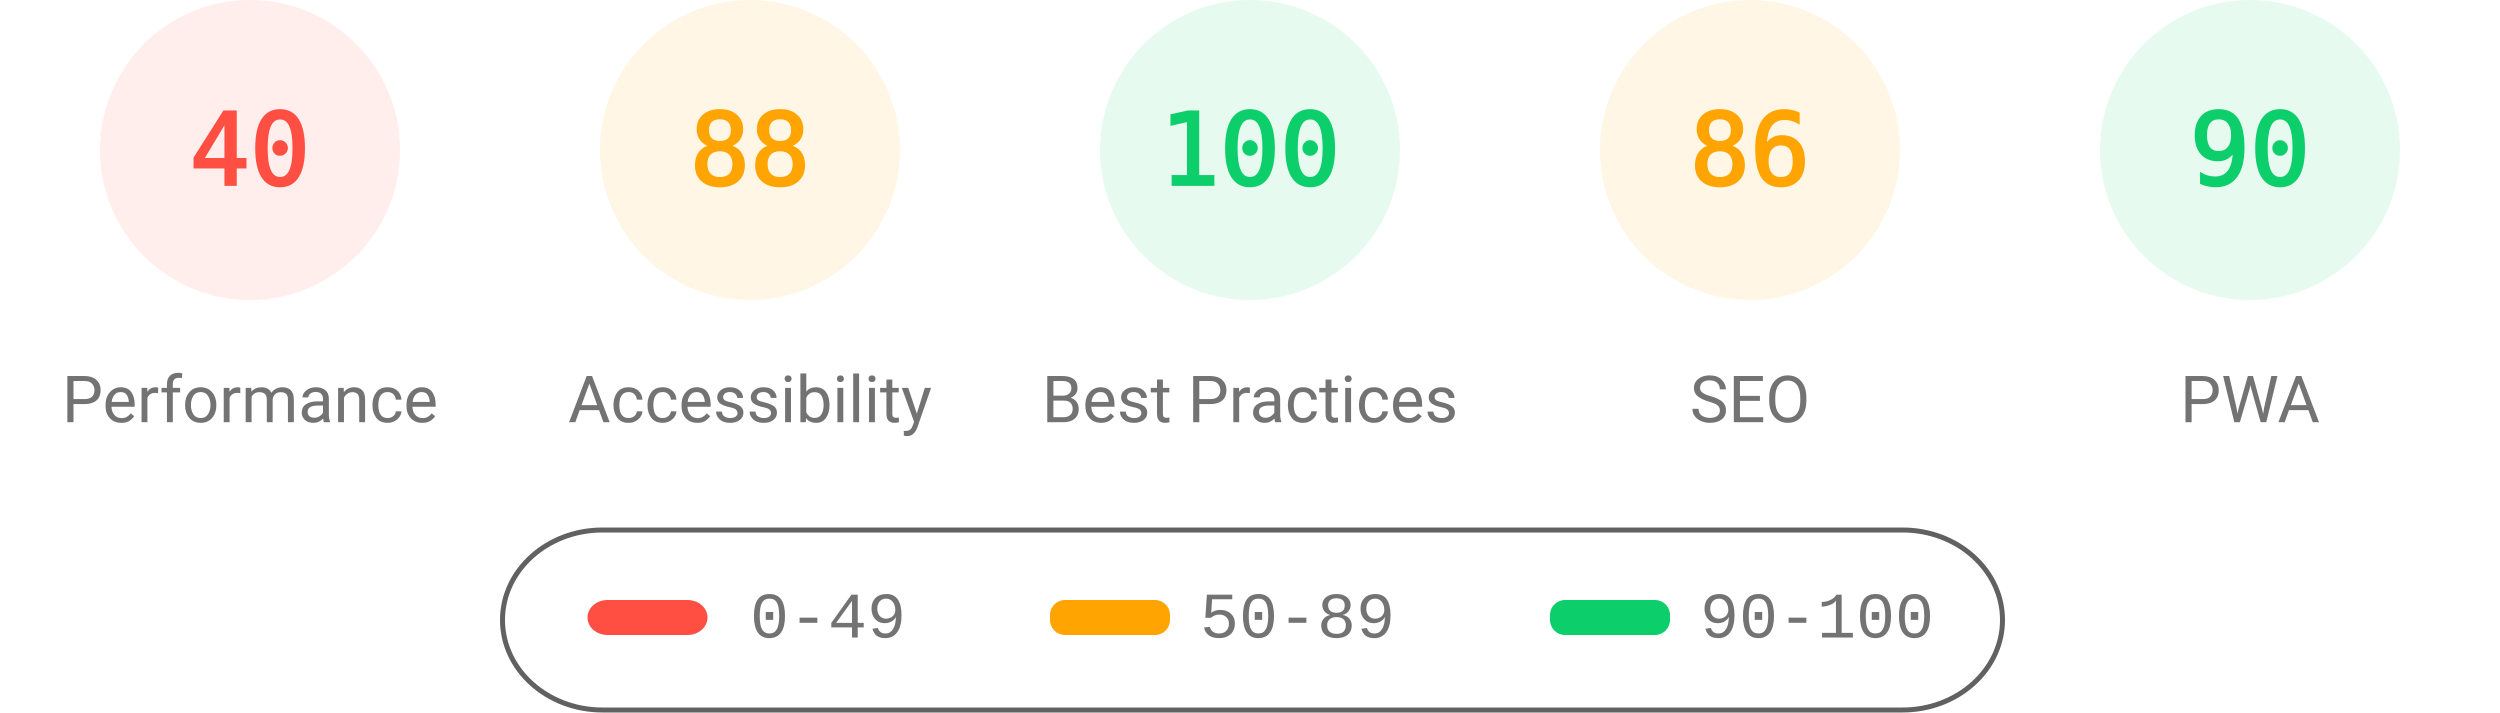
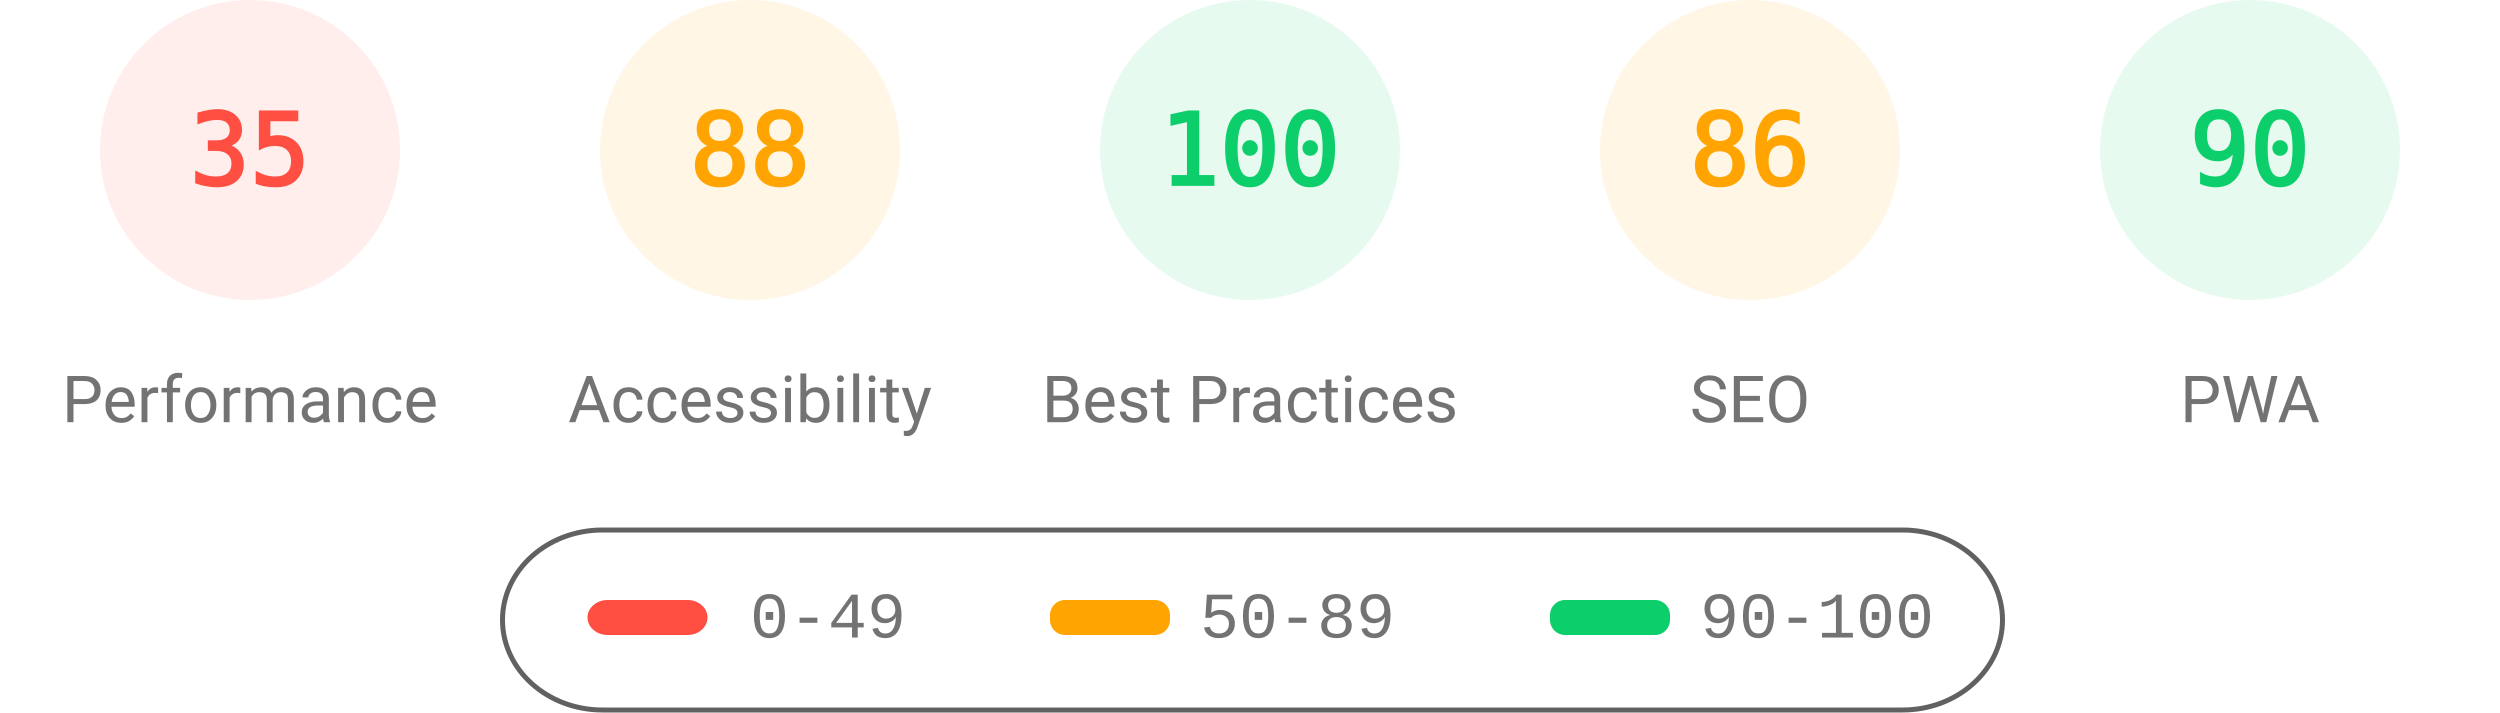
<svg xmlns="http://www.w3.org/2000/svg" fill="none" width="1000" height="285">
  <style>.gauge-base{opacity:.1}.gauge-arc{fill:none;animation-delay:250ms;stroke-linecap:round;transform:rotate(-90deg);transform-origin:100px 60px;animation:load-gauge 1s ease forwards}.guage-text{font-size:40px;font-family:monospace;text-align:center}.guage-red{color:#ff4e42;fill:#ff4e42;stroke:#ff4e42}.guage-orange{color:#ffa400;fill:#ffa400;stroke:#ffa400}.guage-green{color:#0cce6b;fill:#0cce6b;stroke:#0cce6b}.guage-undefined{color:#5c5c5c;fill:#5c5c5c;stroke:#5c5c5c}.guage-title{color:#737373;fill:#737373;stroke:none;font-size:26px;line-height:26px;font-family:Roboto,Halvetica,Arial,sans-serif}@keyframes load-gauge{from{stroke-dasharray:0 352.858}}</style>
  <svg class="guage-div guage-perf guage-red" viewBox="0 0 200 200" width="200" height="200">
    <circle class="gauge-base" r="56" cx="100" cy="60" stroke-width="8" />
-     <circle class="gauge-arc guage-arc-1" r="56" cx="100" cy="60" stroke-width="8" style="stroke-dasharray:140.743,351.858" />
-     <text class="guage-text" x="100" y="60" alignment-baseline="central" dominant-baseline="central" text-anchor="middle">40</text>
+     <circle class="gauge-arc guage-arc-1" r="56" cx="100" cy="60" stroke-width="8" style="stroke-dasharray:123.15,351.858" />
+     <text class="guage-text" x="100" y="60" alignment-baseline="central" dominant-baseline="central" text-anchor="middle">35</text>
    <text class="guage-title" x="100" y="160" alignment-baseline="central" dominant-baseline="central" text-anchor="middle">Performance</text>
  </svg>
  <svg class="guage-div guage-acc guage-orange" viewBox="0 0 200 200" width="200" height="200" x="200">
    <circle class="gauge-base" r="56" cx="100" cy="60" stroke-width="8" />
    <circle class="gauge-arc guage-arc-2" r="56" cx="100" cy="60" stroke-width="8" style="stroke-dasharray:309.635,351.858" />
    <text class="guage-text" x="100" y="60" alignment-baseline="central" dominant-baseline="central" text-anchor="middle">88</text>
    <text class="guage-title" x="100" y="160" alignment-baseline="central" dominant-baseline="central" text-anchor="middle">Accessibility</text>
  </svg>
  <svg class="guage-div guage-best guage-green" viewBox="0 0 200 200" width="200" height="200" x="400">
    <circle class="gauge-base" r="56" cx="100" cy="60" stroke-width="8" />
    <circle class="gauge-arc guage-arc-3" r="56" cx="100" cy="60" stroke-width="8" style="stroke-dasharray:351.858,351.858" />
    <text class="guage-text" x="100" y="60" alignment-baseline="central" dominant-baseline="central" text-anchor="middle">100</text>
    <text class="guage-title" x="100" y="160" alignment-baseline="central" dominant-baseline="central" text-anchor="middle">Best Practices</text>
  </svg>
  <svg class="guage-div guage-seo guage-orange" viewBox="0 0 200 200" width="200" height="200" x="600">
    <circle class="gauge-base" r="56" cx="100" cy="60" stroke-width="8" />
    <circle class="gauge-arc guage-arc-4" r="56" cx="100" cy="60" stroke-width="8" style="stroke-dasharray:302.598,351.858" />
    <text class="guage-text" x="100" y="60" alignment-baseline="central" dominant-baseline="central" text-anchor="middle">86</text>
    <text class="guage-title" x="100" y="160" alignment-baseline="central" dominant-baseline="central" text-anchor="middle">SEO</text>
  </svg>
  <svg class="guage-div guage-pwa guage-green" viewBox="0 0 200 200" width="200" height="200" x="800">
    <circle class="gauge-base" r="56" cx="100" cy="60" stroke-width="8" />
    <circle class="gauge-arc guage-arc-4" r="56" cx="100" cy="60" stroke-width="8" style="stroke-dasharray:316.672,351.858" />
    <text class="guage-text" x="100" y="60" alignment-baseline="central" dominant-baseline="central" text-anchor="middle">90</text>
    <text class="guage-title" x="100" y="160" alignment-baseline="central" dominant-baseline="central" text-anchor="middle">PWA</text>
  </svg>
  <svg width="604" height="76" x="200" y="210">
    <path fill="none" id="canvas_background" d="M-1-1h604v80H-1z" />
    <rect fill-opacity="0" stroke="#616161" stroke-width="2" rx="40" id="svg_2" height="72" width="600" y="2" x="1" fill="#000" />
    <rect stroke="#000" rx="8" id="svg_3" height="14" width="48" y="30" x="35" stroke-opacity="null" stroke-width="0" fill="#ff4e42" />
    <rect stroke="#000" rx="6" id="svg_4" height="14" width="48" y="30" x="220" stroke-opacity="null" stroke-width="0" fill="#ffa400" />
    <rect stroke="#000" rx="6" id="svg_5" height="14" width="48" y="30" x="420" stroke-opacity="null" stroke-width="0" fill="#0cce6b" />
    <text xml:space="preserve" text-anchor="start" font-family="'Courier New', Courier, monospace" font-size="26" id="svg_6" y="45" x="100" stroke-opacity="null" stroke-width="0" stroke="#000" fill="#737373">0-49</text>
    <text xml:space="preserve" text-anchor="start" font-family="'Courier New', Courier, monospace" font-size="26" id="svg_7" y="45" x="280" stroke-opacity="null" stroke-width="0" stroke="#000" fill="#737373">50-89</text>
    <text xml:space="preserve" text-anchor="start" font-family="'Courier New', Courier, monospace" font-size="26" id="svg_8" y="45" x="480" stroke-opacity="null" stroke-width="0" stroke="#000" fill="#737373">90-100</text>
  </svg>
</svg>
